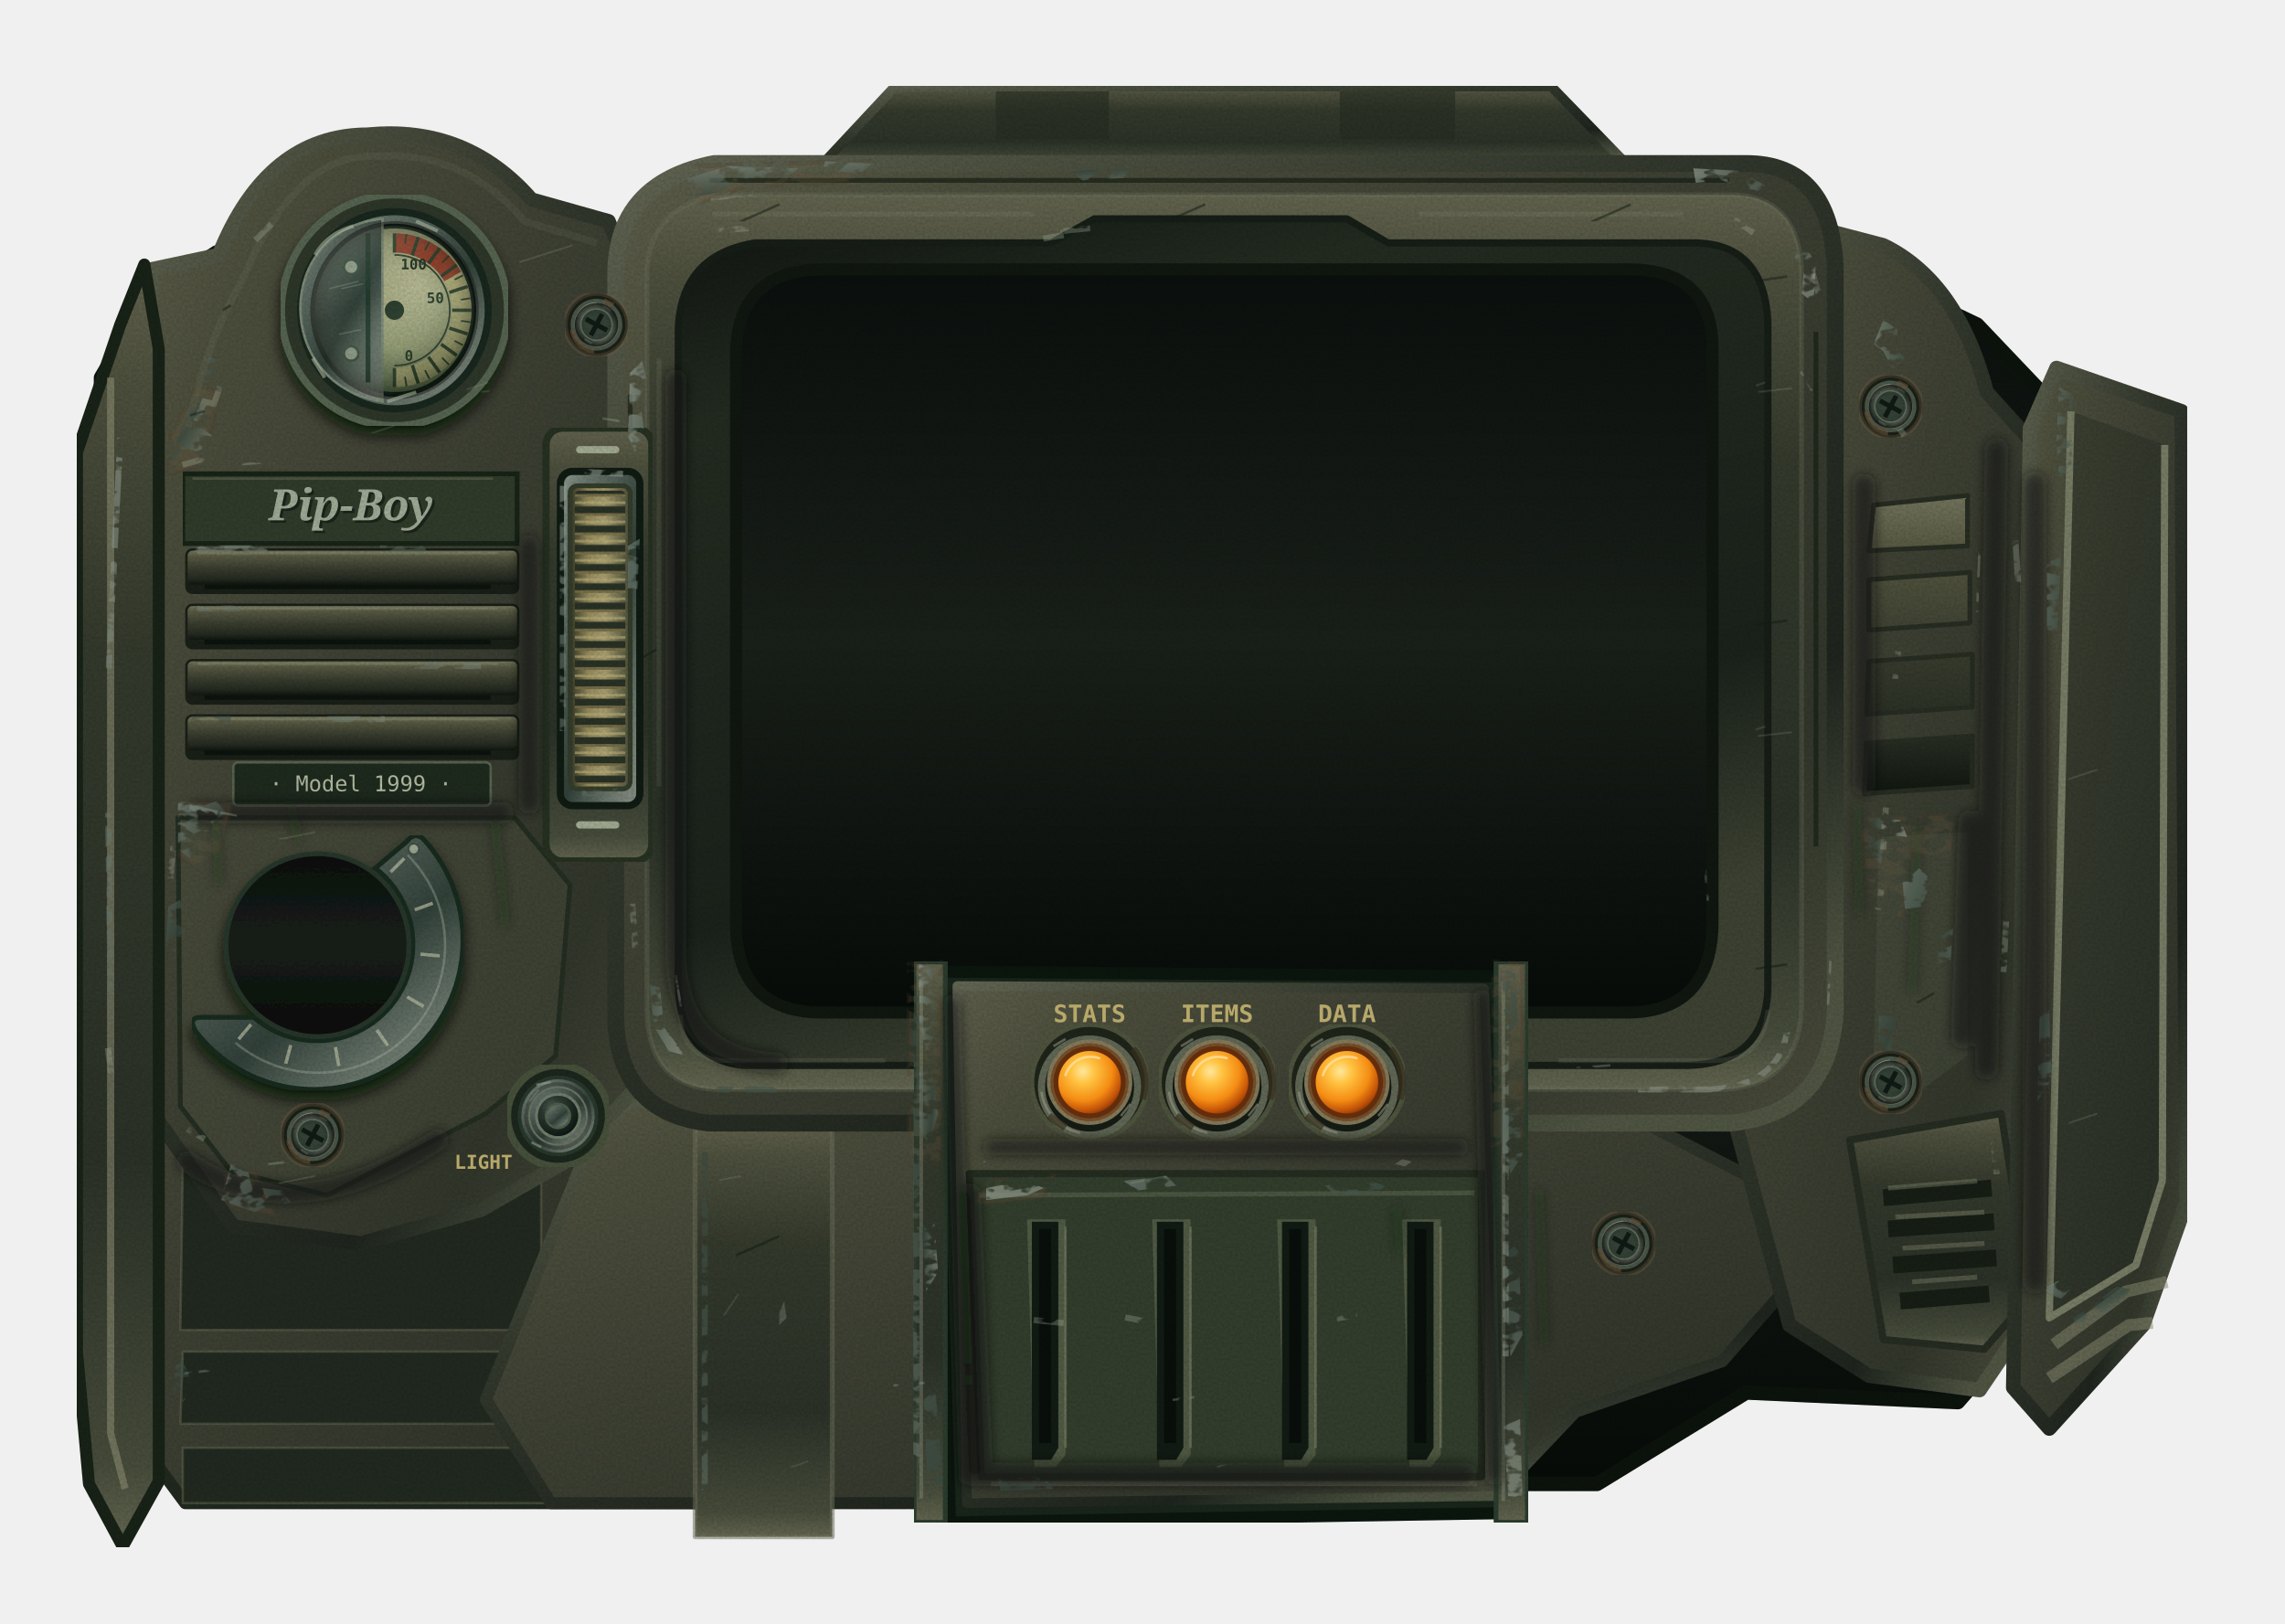
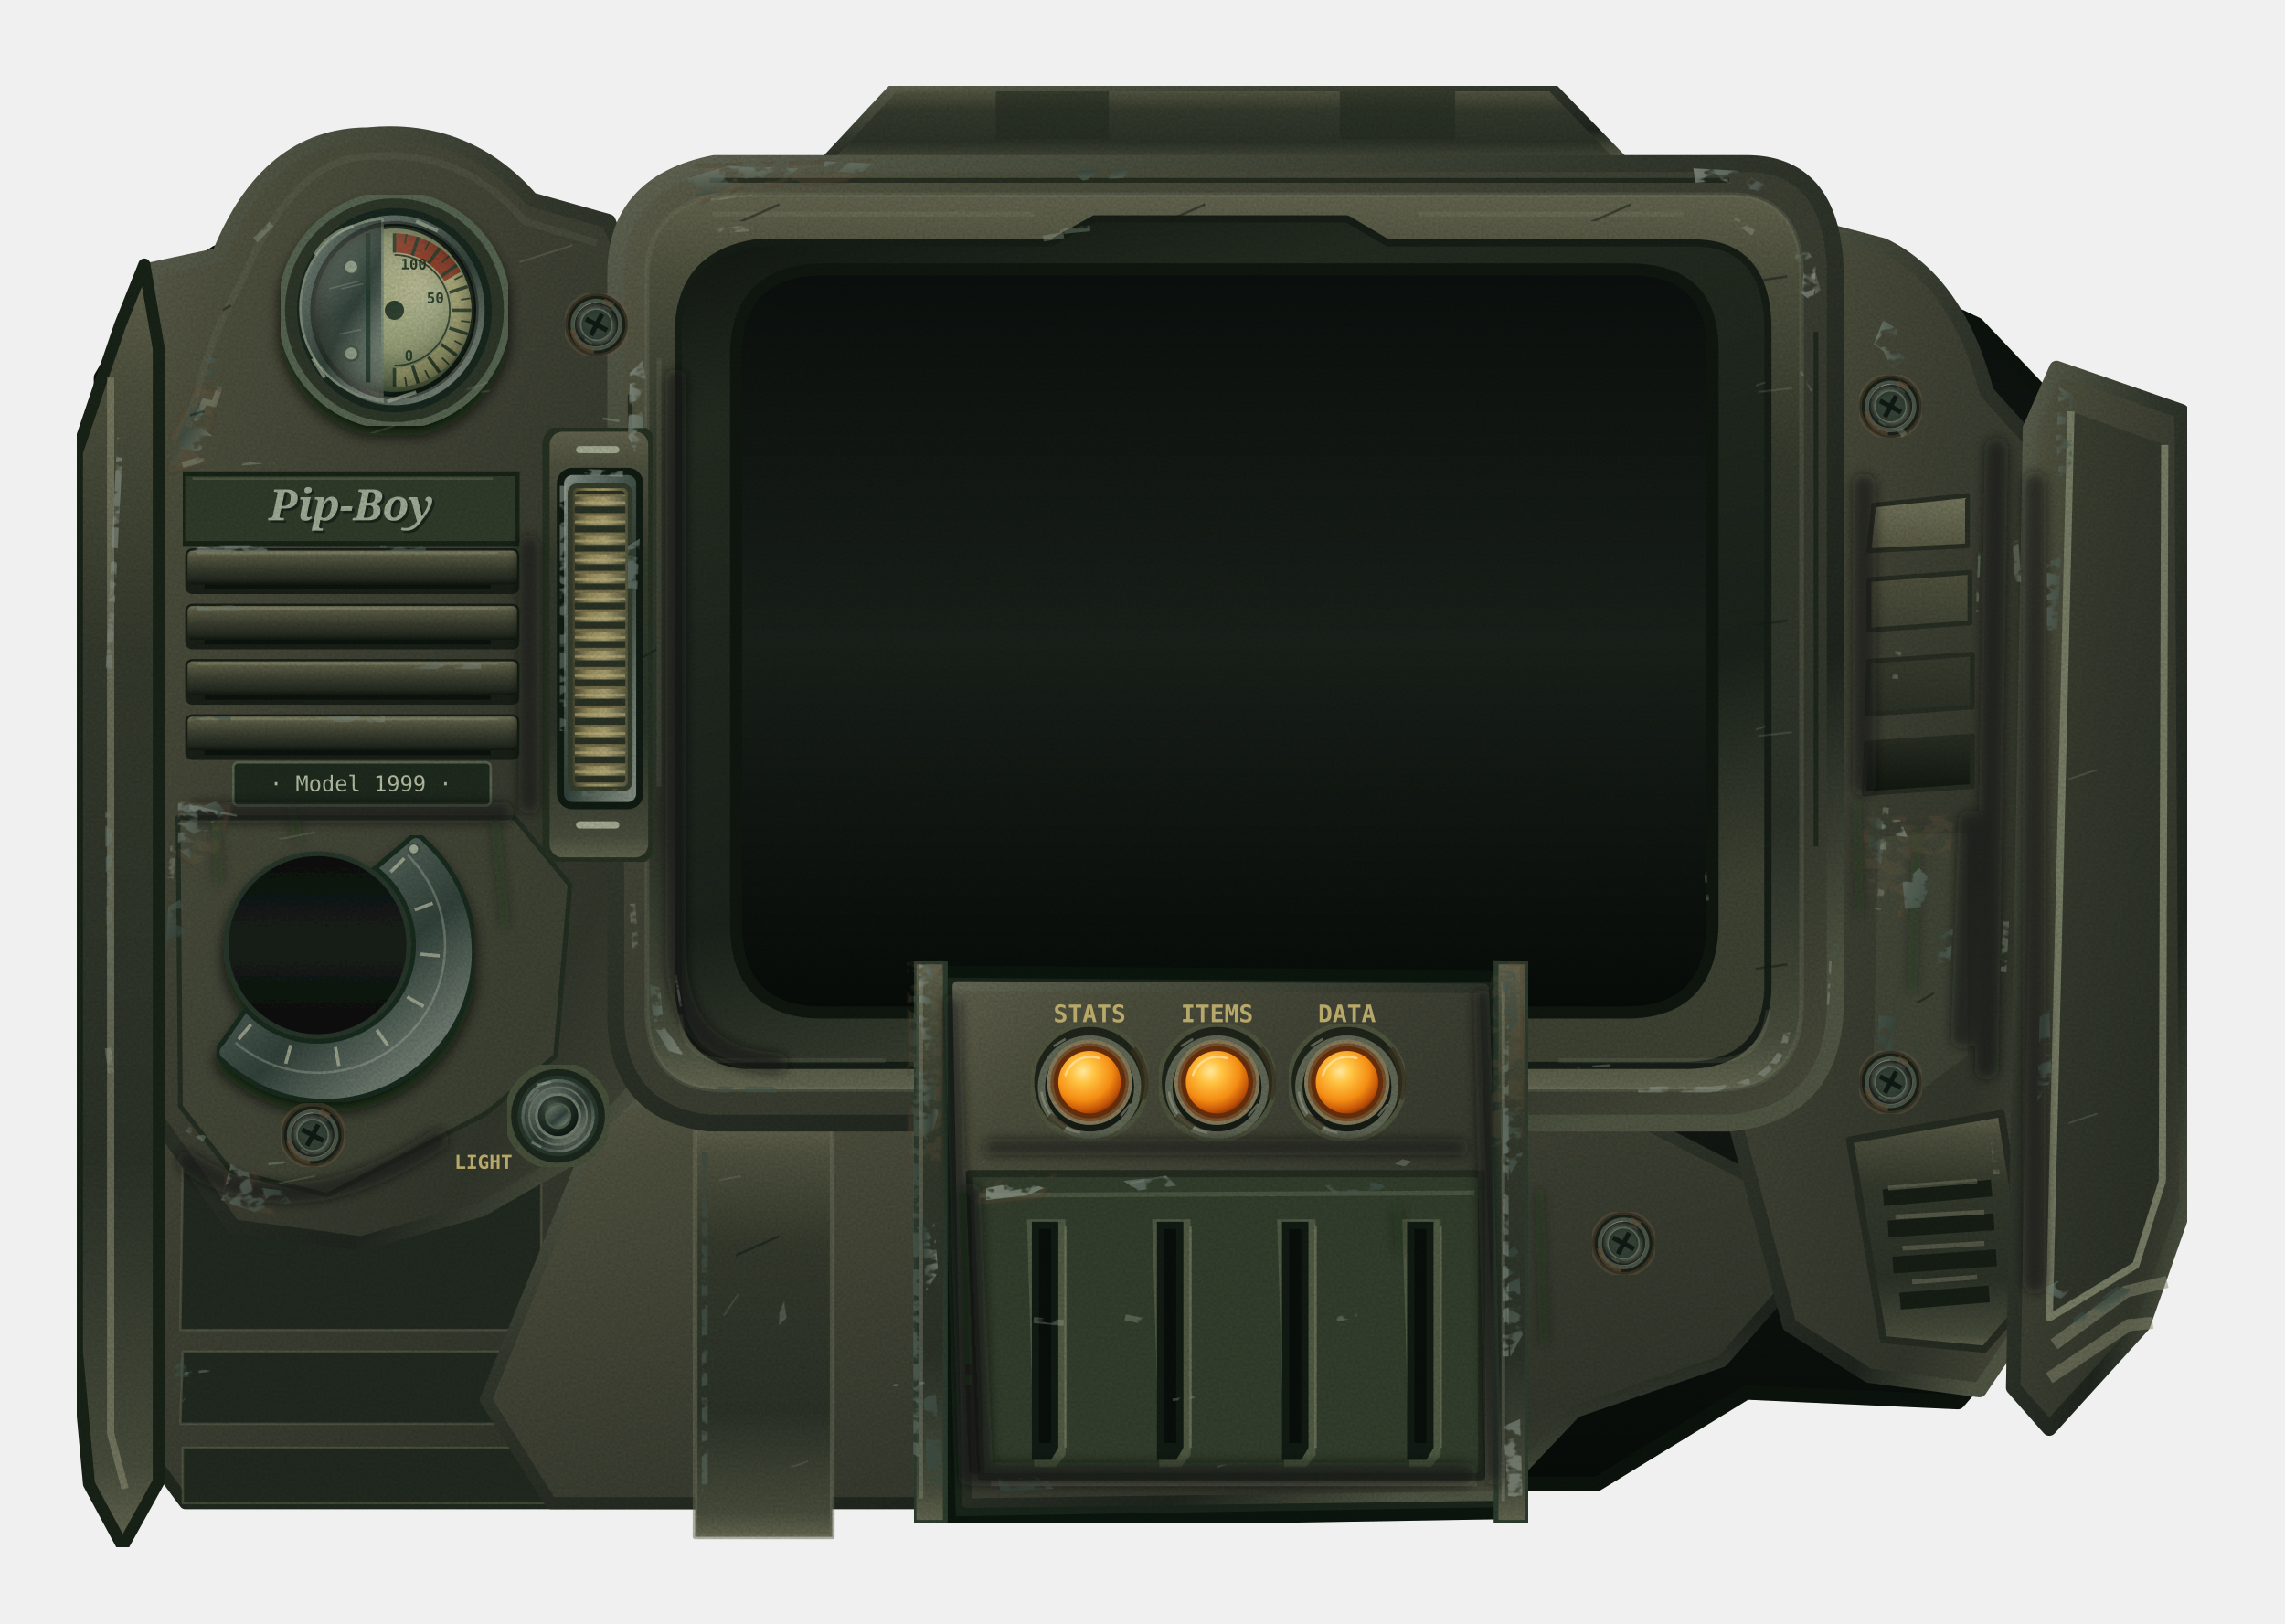
<svg xmlns="http://www.w3.org/2000/svg" width="950" height="675" viewBox="0 0 950 675" fill="none">
  <defs>
    <linearGradient id="paint" x1="0" y1="0" x2="1" y2="1">
      <stop stop-color="#62634f" />
      <stop offset=".16" stop-color="#50523f" />
      <stop offset=".43" stop-color="#414436" />
      <stop offset=".78" stop-color="#34392d" />
      <stop offset="1" stop-color="#4e503f" />
    </linearGradient>
    <linearGradient id="edge" x2=".8" y2="1">
      <stop stop-color="#686b58" />
      <stop offset=".12" stop-color="#555a48" />
      <stop offset=".42" stop-color="#353b2f" />
      <stop offset=".8" stop-color="#20271f" />
      <stop offset="1" stop-color="#535946" />
    </linearGradient>
    <linearGradient id="steel" x2=".85" y2="1">
      <stop stop-color="#99a297" />
      <stop offset=".16" stop-color="#707f76" />
      <stop offset=".36" stop-color="#55645b" />
      <stop offset=".6" stop-color="#33443c" />
      <stop offset=".85" stop-color="#6e7b70" />
      <stop offset="1" stop-color="#879085" />
    </linearGradient>
    <linearGradient id="rim" x2="0" y2="1">
      <stop stop-color="#676852" />
      <stop offset=".09" stop-color="#515440" />
      <stop offset=".3" stop-color="#363c2e" />
      <stop offset=".7" stop-color="#2d3429" />
      <stop offset=".94" stop-color="#4a503e" />
      <stop offset="1" stop-color="#686b54" />
    </linearGradient>
    <linearGradient id="recess" x2=".35" y2="1">
      <stop stop-color="#111711" />
      <stop offset=".22" stop-color="#242d22" />
      <stop offset=".76" stop-color="#1b241c" />
      <stop offset="1" stop-color="#404535" />
    </linearGradient>
    <linearGradient id="rubber" x2="0" y2="1">
      <stop stop-color="#0b100e" />
      <stop offset=".5" stop-color="#1a211a" />
      <stop offset="1" stop-color="#070c09" />
    </linearGradient>
    <linearGradient id="rib" x2="0" y2="1">
      <stop stop-color="#787a60" />
      <stop offset=".18" stop-color="#5b5c45" />
      <stop offset=".54" stop-color="#3a3f30" />
      <stop offset=".84" stop-color="#262c22" />
      <stop offset="1" stop-color="#11180f" />
    </linearGradient>
    <linearGradient id="brass" x2="1" y2="0">
      <stop stop-color="#353828" />
      <stop offset=".3" stop-color="#9b9160" />
      <stop offset=".58" stop-color="#b1a776" />
      <stop offset="1" stop-color="#4d513a" />
    </linearGradient>
    <radialGradient id="dial" cx=".36" cy=".3" r=".75">
      <stop stop-color="#536057" />
      <stop offset=".3" stop-color="#303e35" />
      <stop offset=".66" stop-color="#1e2b24" />
      <stop offset="1" stop-color="#0a1410" />
    </radialGradient>
    <radialGradient id="paper" cx=".65" cy=".35" r=".75">
      <stop stop-color="#bfc199" />
      <stop offset=".55" stop-color="#a5ac7e" />
      <stop offset="1" stop-color="#5b704f" />
    </radialGradient>
    <radialGradient id="amber" cx=".4" cy=".34" r=".7">
      <stop stop-color="#ffe79c" />
      <stop offset=".25" stop-color="#ffc342" />
      <stop offset=".62" stop-color="#f48c13" />
      <stop offset=".85" stop-color="#bf5008" />
      <stop offset="1" stop-color="#622a09" />
    </radialGradient>
    <linearGradient id="glass" x2=".5" y2="1">
      <stop stop-color="#e3f8e6" stop-opacity=".18" />
      <stop offset=".48" stop-color="#c4dfcc" stop-opacity="0" />
      <stop offset="1" stop-color="#06170c" stop-opacity=".3" />
    </linearGradient>
    <radialGradient id="soot">
      <stop offset=".45" stop-color="#231f13" stop-opacity="0" />
      <stop offset=".78" stop-color="#1f2014" stop-opacity=".25" />
      <stop offset="1" stop-color="#100f0a" stop-opacity=".85" />
    </radialGradient>
    <pattern id="wheel-ribs" width="24" height="8" patternUnits="userSpaceOnUse">
      <path d="M0 1h24" stroke="#c5b780" stroke-opacity=".65" />
      <path d="M0 4h24" stroke="#2b3427" stroke-width="3" />
      <path d="M0 6h24" stroke="#786e48" />
    </pattern>
    <pattern id="scuffs" width="177" height="143" patternUnits="userSpaceOnUse">
      <path d="m17 19 9-3m-3 4 18-2m75 45 15-3m-92 49 22-7m63 16 6-9m22-71 12-4" stroke="#b9bdaa" stroke-opacity=".17" stroke-width=".7" />
      <path d="m64 34 21-6m-64 89 14-2m94-22 18-8m-58 46 7-4" stroke="#101a13" stroke-opacity=".5" />
      <path d="m49 55 3-2 4 1-3 2zm98 62 2-5 1 7-3 3z" fill="#a4afa0" fill-opacity=".3" />
    </pattern>
    <filter id="grain" x="0" y="0" width="100%" height="100%" color-interpolation-filters="sRGB">
      <feTurbulence type="fractalNoise" baseFrequency=".9" numOctaves="2" seed="27" />
      <feColorMatrix values="0 0 0 0 0  0 0 0 0 0  0 0 0 0 0  .2 0 0 0 0" />
      <feComposite in2="SourceAlpha" operator="in" result="speckle" />
      <feBlend in="SourceGraphic" in2="speckle" mode="multiply" />
    </filter>
    <filter id="flaking" x="0" y="0" width="100%" height="100%">
      <feTurbulence type="fractalNoise" baseFrequency=".11 .18" numOctaves="3" seed="8" />
      <feColorMatrix values="0 0 0 0 1  0 0 0 0 1  0 0 0 0 1  9 0 0 0 -3.9" />
    </filter>
    <mask id="worn" maskUnits="userSpaceOnUse" x="0" y="0" width="950" height="675">
      <rect width="950" height="675" fill="white" filter="url(#flaking)" />
    </mask>
    <filter id="smudge" x="-20%" y="-20%" width="140%" height="140%">
      <feGaussianBlur stdDeviation="2.5" />
    </filter>
    <filter id="shadow" x="-15%" y="-15%" width="130%" height="140%">
      <feDropShadow dx="0" dy="4" stdDeviation="3" flood-color="#030806" flood-opacity=".8" />
    </filter>
    <g id="screw" filter="url(#grain)">
      <circle r="13" fill="#1b2118" stroke="#726047" stroke-opacity=".35" stroke-width="2" />
      <circle r="10" fill="url(#steel)" stroke="#4d5a4a" stroke-width="1.5" />
      <circle r="6.5" fill="#37463a" stroke="#778875" stroke-width=".6" />
      <path d="M-5-1h4v-4h2v4h4v2H1v4h-2V1h-4z" fill="#111b15" transform="rotate(28)" />
      <path d="M-8-3a9 9 0 0 1 8-6m3 1 3 2M-5 6l3 2" stroke="#bbc3ad" stroke-opacity=".5" />
      <path d="M-10 2a10 10 0 0 0 9 9M3-10l4 2" stroke="#69533a" stroke-width="2" stroke-opacity=".65" />
      <circle r="9" fill="url(#soot)" />
    </g>
    <g id="lamp">
      <g filter="url(#grain)">
        <circle r="24" fill="#20261b" stroke="#515840" stroke-width="2" />
        <circle cy="2" r="20" fill="#161d16" stroke="#656c59" stroke-width="3" />
        <circle r="17" fill="#7c542e" stroke="#8b805e" stroke-width="1.5" />
      </g>
      <circle r="14" fill="url(#amber)" stroke="#632d0c" stroke-width="2" />
      <path d="M-10-3a11 11 0 0 1 14-7" stroke="#ffe7ad" stroke-opacity=".7" stroke-linecap="round" />
      <path d="M-20 4a20 20 0 0 0 16 17M-15-15l5-3m23 32 4-5" stroke="#a1a18a" stroke-opacity=".5" />
      <path d="M18-14a23 23 0 0 1 4 21m-39 7 7 5" stroke="#372f1f" stroke-width="3" stroke-opacity=".7" />
    </g>
    <g id="vent">
      <rect width="139" height="19" rx="3" fill="#1a2118" />
      <rect x="1" y="1" width="137" height="14" rx="2" fill="url(#rib)" />
      <path d="M5 2h125" stroke="#9c9d80" stroke-opacity=".35" />
      <path d="M8 16h119" stroke="#0c140e" stroke-width="2" />
    </g>
    <g id="slot">
      <path d="M-8 0H8V98L4 103H-5z" fill="#545e46" />
      <path d="M-6 1H5v94l-3 5h-8z" fill="#121c14" />
      <path d="M-3 4H2v89H-3z" fill="#090f0b" />
      <path d="M8 3v92" stroke="#a0a086" stroke-opacity=".4" />
    </g>
    <path id="gauge-major-tick" d="M0-24V-32" />
    <path id="gauge-minor-tick" d="M0-28V-32" />
    <path id="radiation-needle" d="M4 0H28" stroke="#762c23" stroke-width="2" stroke-opacity=".85" />
    <path id="selector-tick" d="M0-43V-51" />
    <g id="selector-knob" filter="url(#shadow)">
      <g filter="url(#grain)">
        <circle r="37" fill="url(#dial)" stroke="#687b6b" stroke-width="2" />
        <circle r="27" fill="url(#dial)" stroke="#18281f" stroke-width="3" />
        <circle r="21" fill="url(#dial)" stroke="#3c5143" stroke-width="1" />
        <path d="M0-33 5-25H-5Z" fill="url(#dial)" stroke="#687b6b" stroke-width="1" />
      </g>
    </g>
  </defs>
  <g stroke-linejoin="round" filter="url(#grain)">
    <path d="M62 123 90 105h91l47 35 476 2 55-37 63 30 39 41v353l-47 54-88-4-62 38H91L42 575V157z" fill="url(#rubber)" stroke="#0c140d" stroke-width="6" />
    <path id="cuff-backing" d="M81 165H300V625H77L57 598V188z" fill="url(#paint)" stroke="#222b20" stroke-width="5" />
    <path d="M76 485h149v68H75zm0 77h177v30H75zm0 40h188v23H76z" fill="#222b21" stroke="#71745c" stroke-opacity=".45" />
    <path id="lower-housing" d="M261 459 321 448l353 14 92 47-50 57-61 21-36 38H229l-27-43 45-111z" fill="url(#paint)" stroke="url(#edge)" stroke-width="5" />
    <rect x="289" y="466" width="57" height="173" fill="url(#rim)" stroke="#747761" stroke-opacity=".5" stroke-width="2" />
    <rect x="299" y="478" width="37" height="149" fill="url(#scuffs)" />
    <path d="M63 112 91 106Q111 56 153 56q41-4 68 27l32 9 24 60-12 300-30 31-35 20-50 14-53-7-32-45z" fill="url(#paint)" stroke="url(#edge)" stroke-width="6" />
    <path d="M76 187q9-44 24-69 22-53 54-53 39-3 64 27l30 9" stroke="#959984" stroke-opacity=".12" stroke-width="3" />
    <path d="M74 340h140l23 28-6 71-29 24-66 34-40-10-21-27z" fill="#505743" fill-opacity=".4" stroke="#252f22" stroke-width="2" />
    <path d="M50 135 60 110 66 145v471l-15 27-14-26-5-55V188z" fill="url(#rim)" stroke="#192418" stroke-width="5" />
    <path d="M46 157v439l6 23" stroke="#9a9b7e" stroke-opacity=".55" stroke-width="3" />
    <path d="m741 91 42 11q31 15 43 61l18 20v364l-21 31-46-6-33-21-25-93z" fill="url(#paint)" stroke="url(#edge)" stroke-width="6" />
    <path d="m779 210 39-4v21l-41 2zm-2 31 42-3v21l-42 3zm0 34 43-3v22l-44 3zm-1 34 44-3v21l-45 3z" fill="url(#rib)" stroke="#292f24" stroke-width="2" />
    <path d="m781 348 37-2v93l-19 14-20-12z" fill="#687059" fill-opacity=".22" />
    <path d="m769 474 63-11 12 76-19 22-42-4z" fill="url(#rim)" stroke="#272e23" stroke-width="3" />
    <path d="m783 498 45-4m-43 17 44-3m-42 18 43-3m-40 18 37-3" stroke="#171f16" stroke-width="7" />
    <path d="m785 494 37-3m-34 15 37-2m-34 15 34-2m-30 16 27-2" stroke="#8e9176" stroke-opacity=".4" stroke-width="2" />
    <path d="m855 153 52 18 2 329-18 51-39 43-15-17 7-399z" fill="url(#paint)" stroke="url(#edge)" stroke-width="6" />
    <path d="m861 171-9 377 36-22 11-35 1-306" fill="#202a20" fill-opacity=".35" stroke="#7c8269" stroke-width="3" />
    <path d="m854 559 30-22 17-4m-49 40 33-22 10-1" stroke="#97997b" stroke-opacity=".5" stroke-width="5" />
    <path d="m344 66 28-30h273l32 33" fill="url(#rim)" stroke="url(#edge)" stroke-width="4" />
    <path d="M414 38h47v20h-47zm143 0h48v20h-48z" fill="#252e22" fill-opacity=".6" />
    <path d="M297 68h429q35 0 37 43v309q-2 43-44 47H295q-37-4-39-42V114q0-38 41-46z" fill="url(#paint)" stroke="url(#edge)" stroke-width="7" />
    <path d="M299 81h420q29 0 30 32v304q0 34-32 36H298q-29-1-29-34V115q0-29 30-34z" fill="url(#rim)" stroke="#777c64" stroke-opacity=".3" stroke-width="2" />
    <path d="M314 101h123l18-10h105l17 10h127q30 0 31 34v276q-1 31-33 32H310q-27-2-28-33V137q1-31 32-36z" fill="url(#recess)" stroke="#171f17" stroke-width="3" />
    <path d="M341 112h336q35 0 35 33v238q0 37-34 38H342q-36 0-36-37V148q0-35 35-36z" fill="url(#rubber)" stroke="#101810" stroke-width="5" />
    <path d="M296 89h134m160 0h110M274 149v178m9 95q0 17 17 19h68m280 0h65q20 0 22-21" stroke="#a4aa90" stroke-opacity=".15" stroke-width="2" />
    <path d="M295 75h424M262 164v128m493-154v214" stroke="#182216" stroke-opacity=".7" stroke-width="2" />
  </g>
  <g transform="translate(164 129)" filter="url(#shadow)">
    <g filter="url(#grain)">
      <ellipse rx="47" ry="48" fill="#30392c" stroke="#596854" stroke-width="3" />
      <ellipse rx="39" ry="41" fill="url(#steel)" stroke="#1b291f" stroke-width="3" />
      <ellipse rx="33" ry="35" fill="url(#paper)" stroke="#0e2117" stroke-width="2" />
      <path d="M0-28A28 28 0 0 1 24.249-14" stroke="#a34730" stroke-width="8" />
      <path d="M24.249-14A28 28 0 0 1 0 28" stroke="#c6c286" stroke-width="8" />
      <g id="gauge-scale" stroke="#354631">
        <g stroke-width="1.4">
          <use href="#gauge-major-tick" transform="rotate(0)" />
          <use href="#gauge-major-tick" transform="rotate(18)" />
          <use href="#gauge-major-tick" transform="rotate(36)" />
          <use href="#gauge-major-tick" transform="rotate(54)" />
          <use href="#gauge-major-tick" transform="rotate(72)" />
          <use href="#gauge-major-tick" transform="rotate(90)" />
          <use href="#gauge-major-tick" transform="rotate(108)" />
          <use href="#gauge-major-tick" transform="rotate(126)" />
          <use href="#gauge-major-tick" transform="rotate(144)" />
          <use href="#gauge-major-tick" transform="rotate(162)" />
          <use href="#gauge-major-tick" transform="rotate(180)" />
        </g>
        <g stroke-width=".7">
          <use href="#gauge-minor-tick" transform="rotate(9)" />
          <use href="#gauge-minor-tick" transform="rotate(27)" />
          <use href="#gauge-minor-tick" transform="rotate(45)" />
          <use href="#gauge-minor-tick" transform="rotate(63)" />
          <use href="#gauge-minor-tick" transform="rotate(81)" />
          <use href="#gauge-minor-tick" transform="rotate(99)" />
          <use href="#gauge-minor-tick" transform="rotate(117)" />
          <use href="#gauge-minor-tick" transform="rotate(135)" />
          <use href="#gauge-minor-tick" transform="rotate(153)" />
          <use href="#gauge-minor-tick" transform="rotate(171)" />
          <path d="M0-23A23 23 0 0 1 0 23" />
        </g>
      </g>
      <g fill="#243a27" font-family="monospace" font-size="6" font-weight="bold" text-anchor="middle">
        <text x="8" y="-17">100</text>
        <text x="17" y="-3">50</text>
        <text x="6" y="21">0</text>
      </g>
      <circle r="4" fill="#283a29" />
      <path d="M-5-38C-50-34-51 31-5 38z" fill="url(#steel)" stroke="#82907c" stroke-width="1" />
      <path d="M-11-32v62" stroke="#253d30" stroke-width="2" />
      <circle cx="-18" cy="-18" r="3" fill="#a4b19b" stroke="#425846" />
      <circle cx="-18" cy="18" r="3" fill="#a4b19b" stroke="#425846" />
    </g>
    <ellipse rx="35" ry="37" fill="url(#soot)" opacity=".55" />
    <path d="M-33-23q5-9 16-12m26-2 9 4m-52 53 5 8m26 10 12-4" stroke="#a6b09c" stroke-opacity=".6" stroke-width="1.5" />
    <path d="m-22-9 9-2m-14 2 12-3m-8 22 9-2m26-11 7-6" stroke="#b3bda8" stroke-opacity=".24" stroke-width=".6" />
    <ellipse rx="33" ry="35" fill="url(#glass)" />
  </g>
  <g filter="url(#grain)">
    <path d="M76 197h139v29H76z" fill="#333e2c" stroke="#182517" stroke-width="2" />
    <path d="M80 199h125" stroke="#94987b" stroke-opacity=".3" />
    <text x="147.03" y="217.35" fill="#1c251c" font-family="Georgia,serif" font-size="18" font-style="italic" font-weight="bold" text-anchor="middle">Pip-Boy</text>
    <text x="146.03" y="216.35" fill="#a6b29d" font-family="Georgia,serif" font-size="18" font-style="italic" font-weight="bold" text-anchor="middle">Pip-Boy</text>
    <use href="#vent" x="77" y="228" />
    <use href="#vent" x="77" y="251" />
    <use href="#vent" x="77" y="274" />
    <use href="#vent" x="77" y="297" />
    <rect id="model-plate" x="97" y="317" width="107" height="18" rx="2" fill="#202c20" stroke="#5b6851" />
    <text x="150" y="329" fill="#bbc3a8" font-family="monospace" font-size="9" text-anchor="middle">· Model 1999 ·</text>
    <rect x="227" y="178" width="44" height="180" rx="7" fill="url(#rim)" stroke="#273323" stroke-width="3" />
    <rect x="233" y="196" width="33" height="139" rx="5" fill="url(#steel)" stroke="#101c13" stroke-width="3" />
    <rect x="237" y="202" width="25" height="126" rx="3" fill="url(#brass)" stroke="#363f2b" stroke-width="2" />
    <rect x="239" y="204" width="21" height="122" rx="2" fill="url(#wheel-ribs)" />
    <path d="M241 187h15m-15 156h15" stroke="#aab299" stroke-width="3" stroke-linecap="round" />
  </g>
  <g id="selector-scale" transform="translate(132 393)" filter="url(#shadow)">
    <g filter="url(#grain)">
-       <path d="M24-32 37-43Q41-48 45-43A62 62 0 1 1 -50.5 36Q-54.3 30 -48.3 30L-26.5 30A40 40 0 1 0 24-32Z" fill="url(#steel)" stroke="#182d20" stroke-width="2" />
+       <path d="M24-32 37-43Q41-48 45-43A62 62 0 0 1 -38.9 48.6Q-44.2 45.0 -39.6 40.6L-29.8 26.7A40 40 0 1 0 24-32Z" fill="url(#steel)" stroke="#182d20" stroke-width="2" />
      <path d="M37.48 -37.48A53 53 0 0 1 -34.07 40.60" stroke="#bec7b3" stroke-opacity=".35" stroke-width="1" />
      <g stroke="#c2c6aa" stroke-opacity=".7" stroke-width="1.4">
        <use href="#selector-tick" transform="rotate(45)" />
        <use href="#selector-tick" transform="rotate(70)" />
        <use href="#selector-tick" transform="rotate(95)" />
        <use href="#selector-tick" transform="rotate(120)" />
        <use href="#selector-tick" transform="rotate(145)" />
        <use href="#selector-tick" transform="rotate(170)" />
        <use href="#selector-tick" transform="rotate(195)" />
        <use href="#selector-tick" transform="rotate(220)" />
      </g>
      <g fill="#a5b19d" stroke="#425346" stroke-width=".8">
        <circle cx="40" cy="-40" r="2.2" />
      </g>
      <circle r="38" fill="url(#rubber)" stroke="#29382c" stroke-width="2" />
    </g>
  </g>
  <use href="#screw" x="248" y="135" />
  <use href="#screw" x="786" y="169" />
  <use href="#screw" x="786" y="450" />
  <use href="#screw" x="130" y="472" />
  <use href="#screw" x="675" y="517" />
  <g transform="translate(232 464)" filter="url(#grain)">
    <circle r="21" fill="#1d281e" stroke="#49543d" stroke-width="3" />
    <circle r="16" fill="url(#steel)" stroke="#293b2d" stroke-width="1.5" />
    <circle r="12" fill="url(#steel)" stroke="#80917c" stroke-width=".8" />
    <circle r="9" fill="url(#dial)" stroke="#7b8a77" stroke-width="1.2" />
    <circle r="5" fill="url(#steel)" stroke="#50654f" />
    <path d="m-12-6 4-5m-1-2 6-1m-8 25 4 2" stroke="#afbaa4" stroke-opacity=".5" />
    <circle r="14" fill="url(#soot)" opacity=".4" />
  </g>
  <g filter="url(#grain)" stroke-linejoin="round">
    <path d="m388 404 238 2 8 223-239 4z" fill="#1a271c" stroke="#0b170e" stroke-width="5" />
    <path d="m398 410 219 1 8 211-223 3z" fill="url(#paint)" stroke="url(#edge)" stroke-width="4" />
    <path d="M403 488h213v126H408z" fill="#35412f" stroke="#262f22" stroke-width="3" />
    <path d="m407 497 206-1M412 617h202" stroke="#8b9176" stroke-opacity=".3" stroke-width="2" />
    <use href="#slot" x="435" y="507" />
    <use href="#slot" x="487" y="507" />
    <use href="#slot" x="539" y="507" />
    <use href="#slot" x="591" y="507" />
    <rect id="switch-rail-left" x="380" y="400" width="13" height="233" fill="url(#rim)" stroke="#2d3f30" stroke-width="2" />
    <rect id="switch-rail-right" x="622" y="400" width="13" height="233" fill="url(#rim)" stroke="#2d3f30" stroke-width="2" />
    <path d="M383 408V623M625 408V624" stroke="#b3baa4" stroke-opacity=".3" stroke-width="1.5" />
  </g>
  <g fill="#b7a86a" font-family="monospace" font-size="10" font-weight="bold" text-anchor="middle">
    <text x="201" y="486" font-size="8">LIGHT</text>
    <text x="453" y="425">STATS</text>
    <text x="506" y="425">ITEMS</text>
    <text x="560" y="425">DATA</text>
  </g>
  <use href="#lamp" x="453" y="450" />
  <use href="#lamp" x="506" y="450" />
  <use href="#lamp" x="560" y="450" />
  <g stroke="#11170f" stroke-opacity=".65" stroke-linecap="round" filter="url(#smudge)">
    <path d="M82 338h127M220 227v107M78 483q44 30 104-9M281 158v237q0 45 42 47" stroke-width="8" />
    <path d="M775 202v124m44 16-3 89M830 187l-4 257M846 201v332M403 497l5 116h201" stroke-width="9" />
    <path d="M412 477h195M396 417l6 197M616 415l5 199" stroke-width="6" />
    <path d="m90 345 1 22m115-23 4 40m-89-48 3 13m648-14 1 44m24-34-2 66m-155 85 2 62m-61-55 1 17" stroke-width="3" stroke-opacity=".4" />
  </g>
  <g mask="url(#worn)">
    <g fill="#766244" fill-opacity=".18" stroke="#493b29" stroke-opacity=".25" stroke-width="2">
      <path d="m71 181 11-21 9 3-7 30-14 4zm5 152 20 2-8 30-13-9zm18 156 12-2 8 18-20-4z" />
      <path d="m288 69 73-2-3 8-49 3-23 8zm486 271 38-1-1 19-16-4-4 28-14-9z" />
      <path d="M378 401 391 400V483L378 484ZM621 400 633 401V474L621 476ZM410 491l28-2-5 9-27 3z" />
    </g>
    <g fill="url(#steel)" opacity=".65">
      <path d="m75 180 5-13 5 1-1 10 4 3-5 7-7-2-4 6-3-2zm9-25 3-7 4 2-3 7z" />
      <path d="m74 333 11 2 5-2 4 5-6 4 1 8-8-2-2 9-5-4zm-4 44 5-3 3 10-5 12-4-3z" />
      <path d="m96 484 7 2 2 9 7 6-6 3-14-5zm13 10 8 1 4 5-9 2zm-36 74 3-2 5 11-5 6-4-4z" />
      <path d="m286 74 17-5 29 1-5 4-22 1-5 5-14 2zm57-7 20 1-5 4-16-1zm102 4 25-1-3 4-17 1z" />
      <path d="m704 70 19 1 11 6-2 4-16-6-11 1zm45 31 6 8-1 17-5-4 1-10-4-5z" />
      <path d="m262 155 5-5 2 9-3 6 2 16-4 7-3-7zm-1 72 5-3-1 21-4 3zm9 183 4-4 2 21 9 12-7-2-6-10z" />
      <path d="m783 133 6 4-1 7 4 5-5 5-4-8-4-3zm-5 207 12 1 3 7-9-1-2 12-5-4z" />
      <path d="m791 367 7-6 5 5-4 11-7 1zm16 22 5-3-1 13-6 2zm-26 33 7 1-2 15-5-3z" />
      <path d="m856 161 6 3-1 36-5-2-1-14zm-5 73 6-3-2 36-4 1zm-3 189 4-3 1 29-6 9z" />
      <path d="m851 535 8-4 2 5-11 11-3-4zm11 13 18-13 6 1-7 8-15 10z" />
      <path d="M382 401l6 1 1 28-4 7-3-13zM382 446l5-2 3 19-4 13-4-8zM383 508l5-6 2 27-5 8z" />
      <path d="M384 582l5-4 3 41-6 4zM624 402l6 3 1 20-5 6zM624 459l7-1 2 22-5 8-4-14z" />
      <path d="M625 522l6-5 2 38-5 9zM625 593l7-3 1 33-6-1zM410 494l16-3 8 3-7 3-17 2z" />
      <path d="m467 491 18-2 4 4-16 2zm84 2 15-3 10 3-4 3-17 1zm-136 122 19-1 4 5-22 1z" />
    </g>
    <g fill="none" stroke="url(#steel)" stroke-width="2.5" stroke-opacity=".55">
      <path d="M78 228h37m43 0h19M82 253h18M172 277h28M80 299h16m40 0h24" />
      <path d="m239 196 20 1m-25 5v102m8 26 17-1M298 453h30m14 0h12M681 453h29q29-1 33-24" />
      <path d="M50 182 45 282M45 338 46 424M293 479V623M381 412V610M626 423V564" />
    </g>
  </g>
  <g stroke="#a7b5a0" stroke-opacity=".3" stroke-linecap="square" mask="url(#worn)">
    <path d="m82 174 3-7 4 1 2-6m-14 31 7-2m23-92 5-5m-32 242 9 2-3 7m-14 8-1 11m8 106 5 3m-39-36 1 8m217-68 1 16m33-297 13-1m132 1 10-1m-17 4 6-1m281-6 6 4m26 19 2 7m31 53 4 5m-2 92-1 9m-4 56-1 15m-1 19-1 6m57-151 1 15m-5 143-1 19m-4 73 1 11m-399 62 10 1m28-2 5 1m83-1 6-1" stroke-width="2.5" />
    <path d="m101 193 13-1m-22 146 6 1m14 145 8-1m-43 88 18-2m156-395 6 1m39-92 18-2m-33 325 2 12m90 59 8-1m275-32 13-1m40-81 1 12m39-219 4 7m8 238-1 18m63-190-1 26m-450 322 12-1m104 7 8-1" stroke-width="1" />
  </g>
  <g fill="url(#scuffs)">
    <path fill-rule="evenodd" d="M95 108Q113 63 153 63q38-3 63 24l29 9 22 56H90zM164 129m-52 0a52 52 0 1 0 104 0a52 52 0 1 0-104 0z" />
    <path d="M79 169h29v21H79zm-1 166h142v14H78zm21 157 127-41 12 26-105 40-29-7z" />
    <path d="M283 77h445v15H283zm-17 62h14v254h-14zm464-26h15v319h-15z" />
    <path d="M785 342h29v84h-29zm74-161 36 6-1 302-34 23zM409 481h202v17H409zm-1 128h207v11H408z" />
  </g>
</svg>
